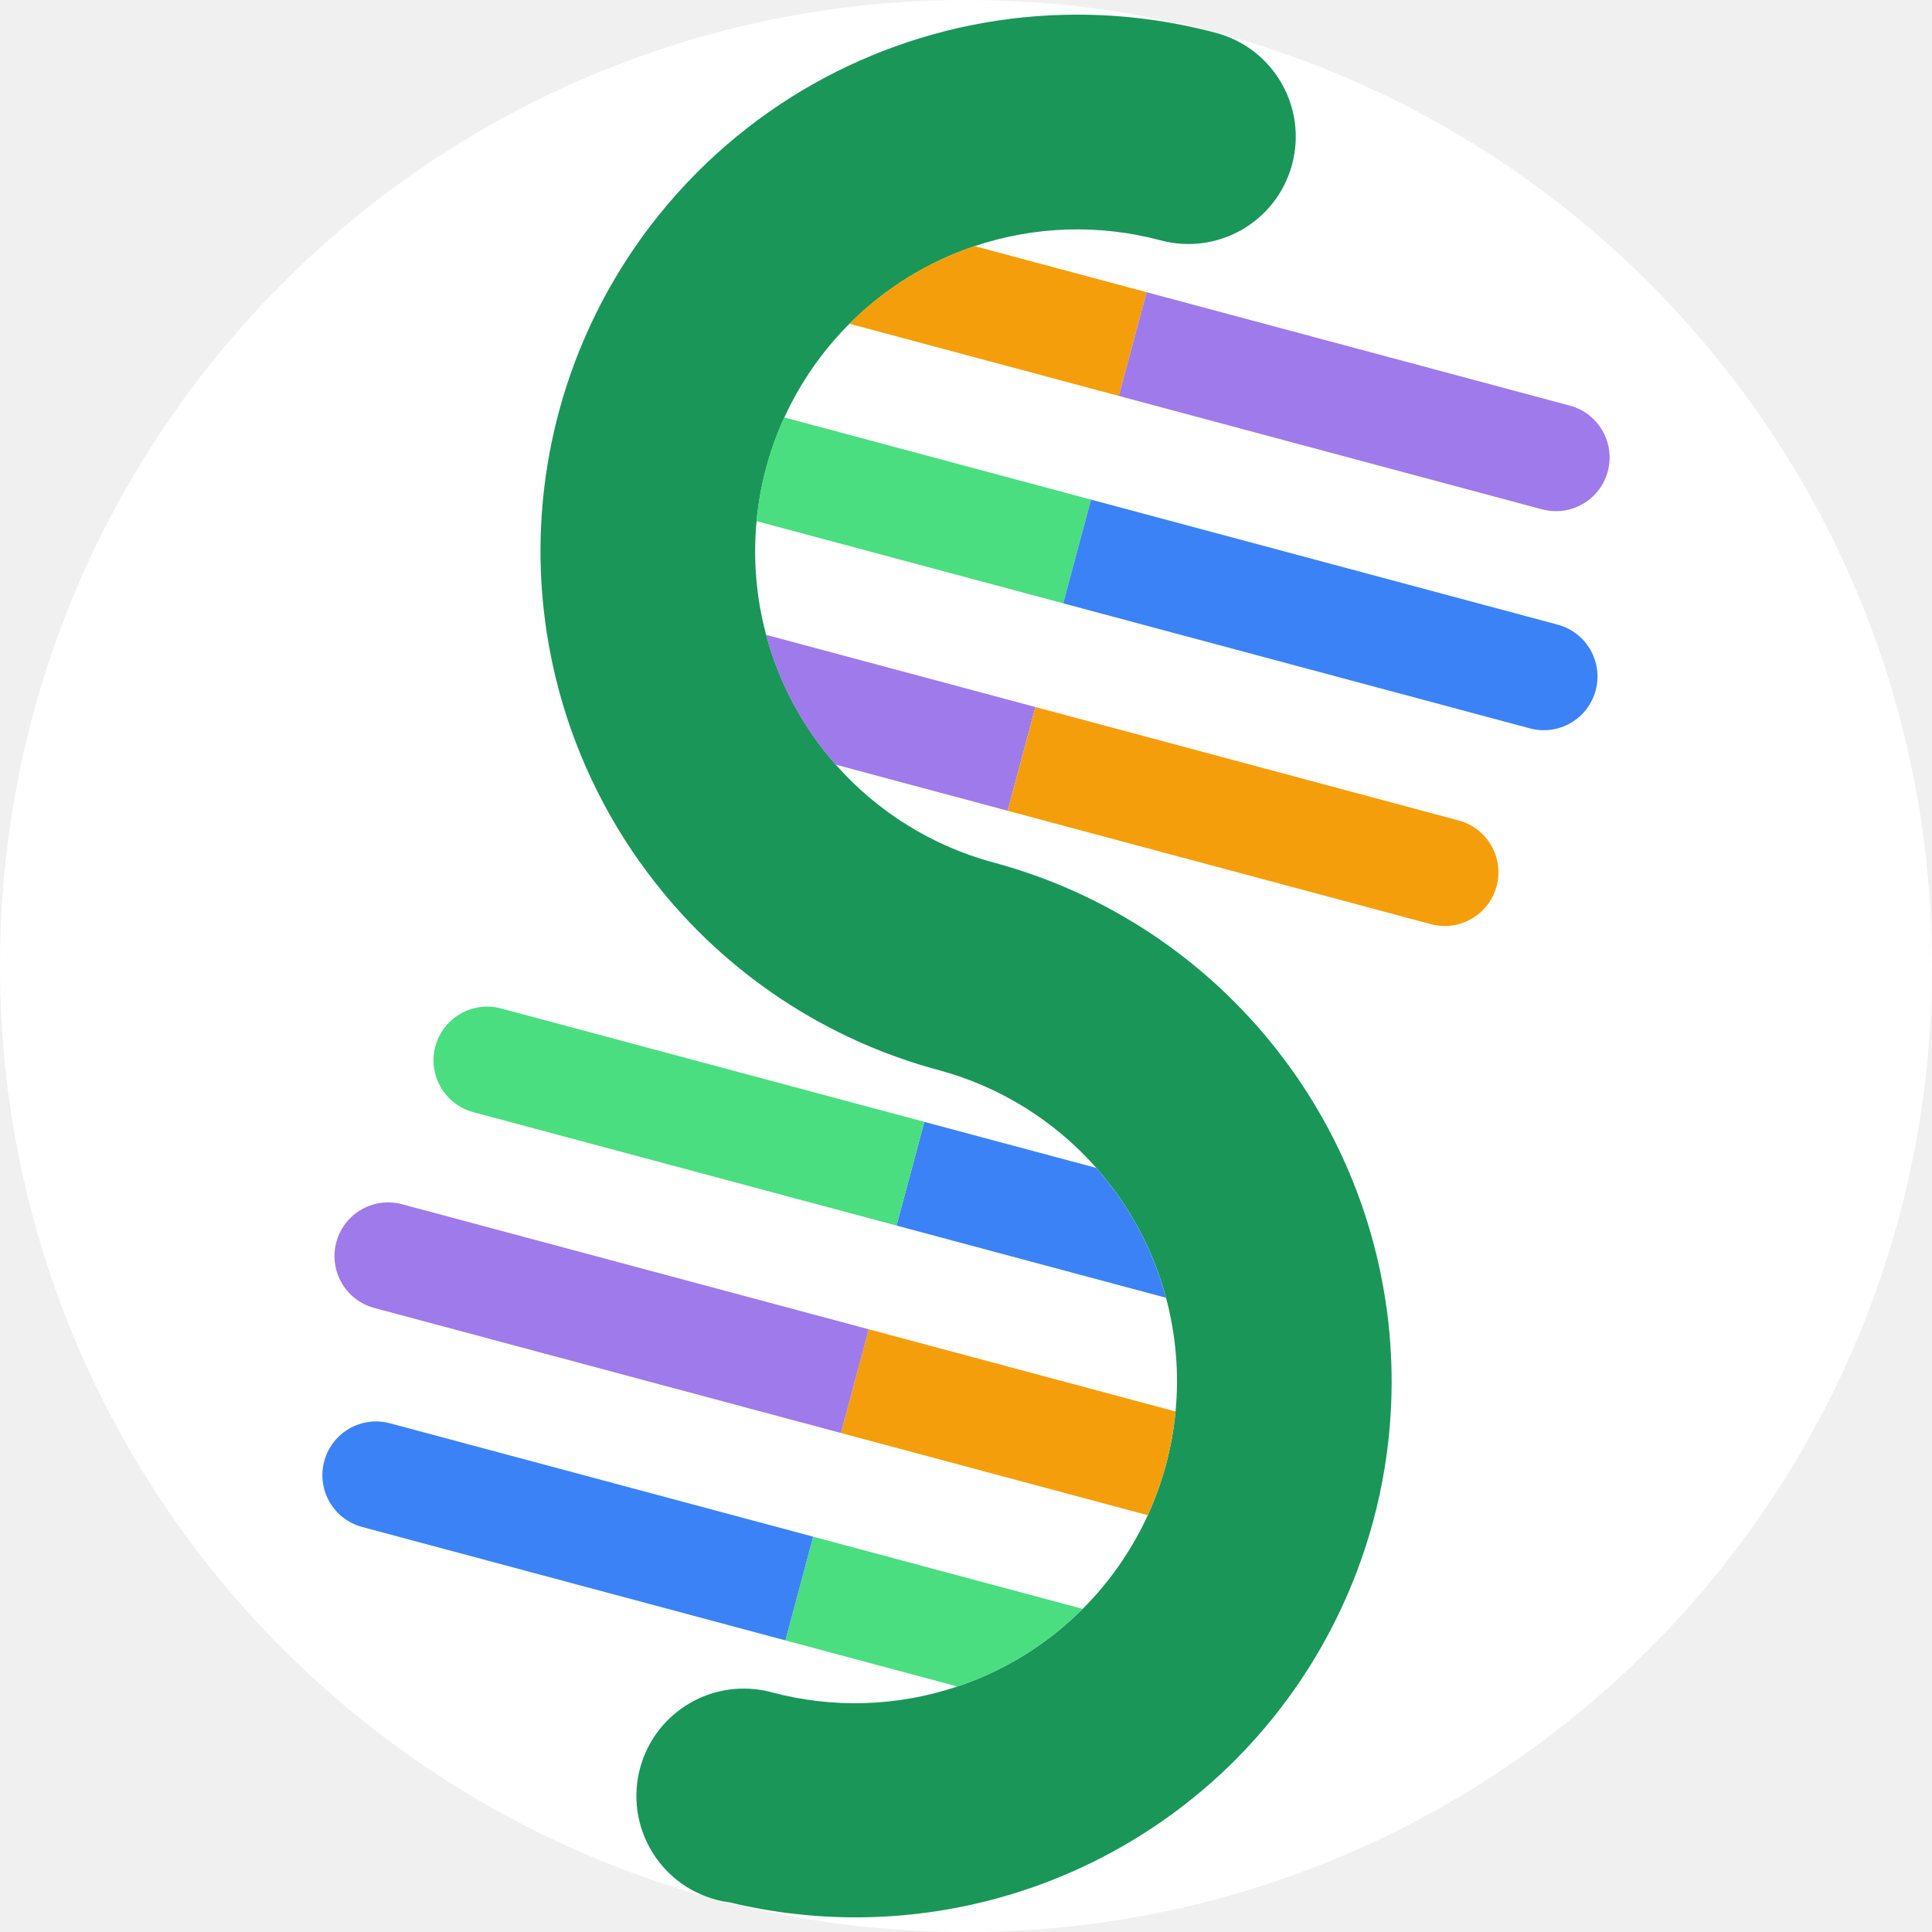
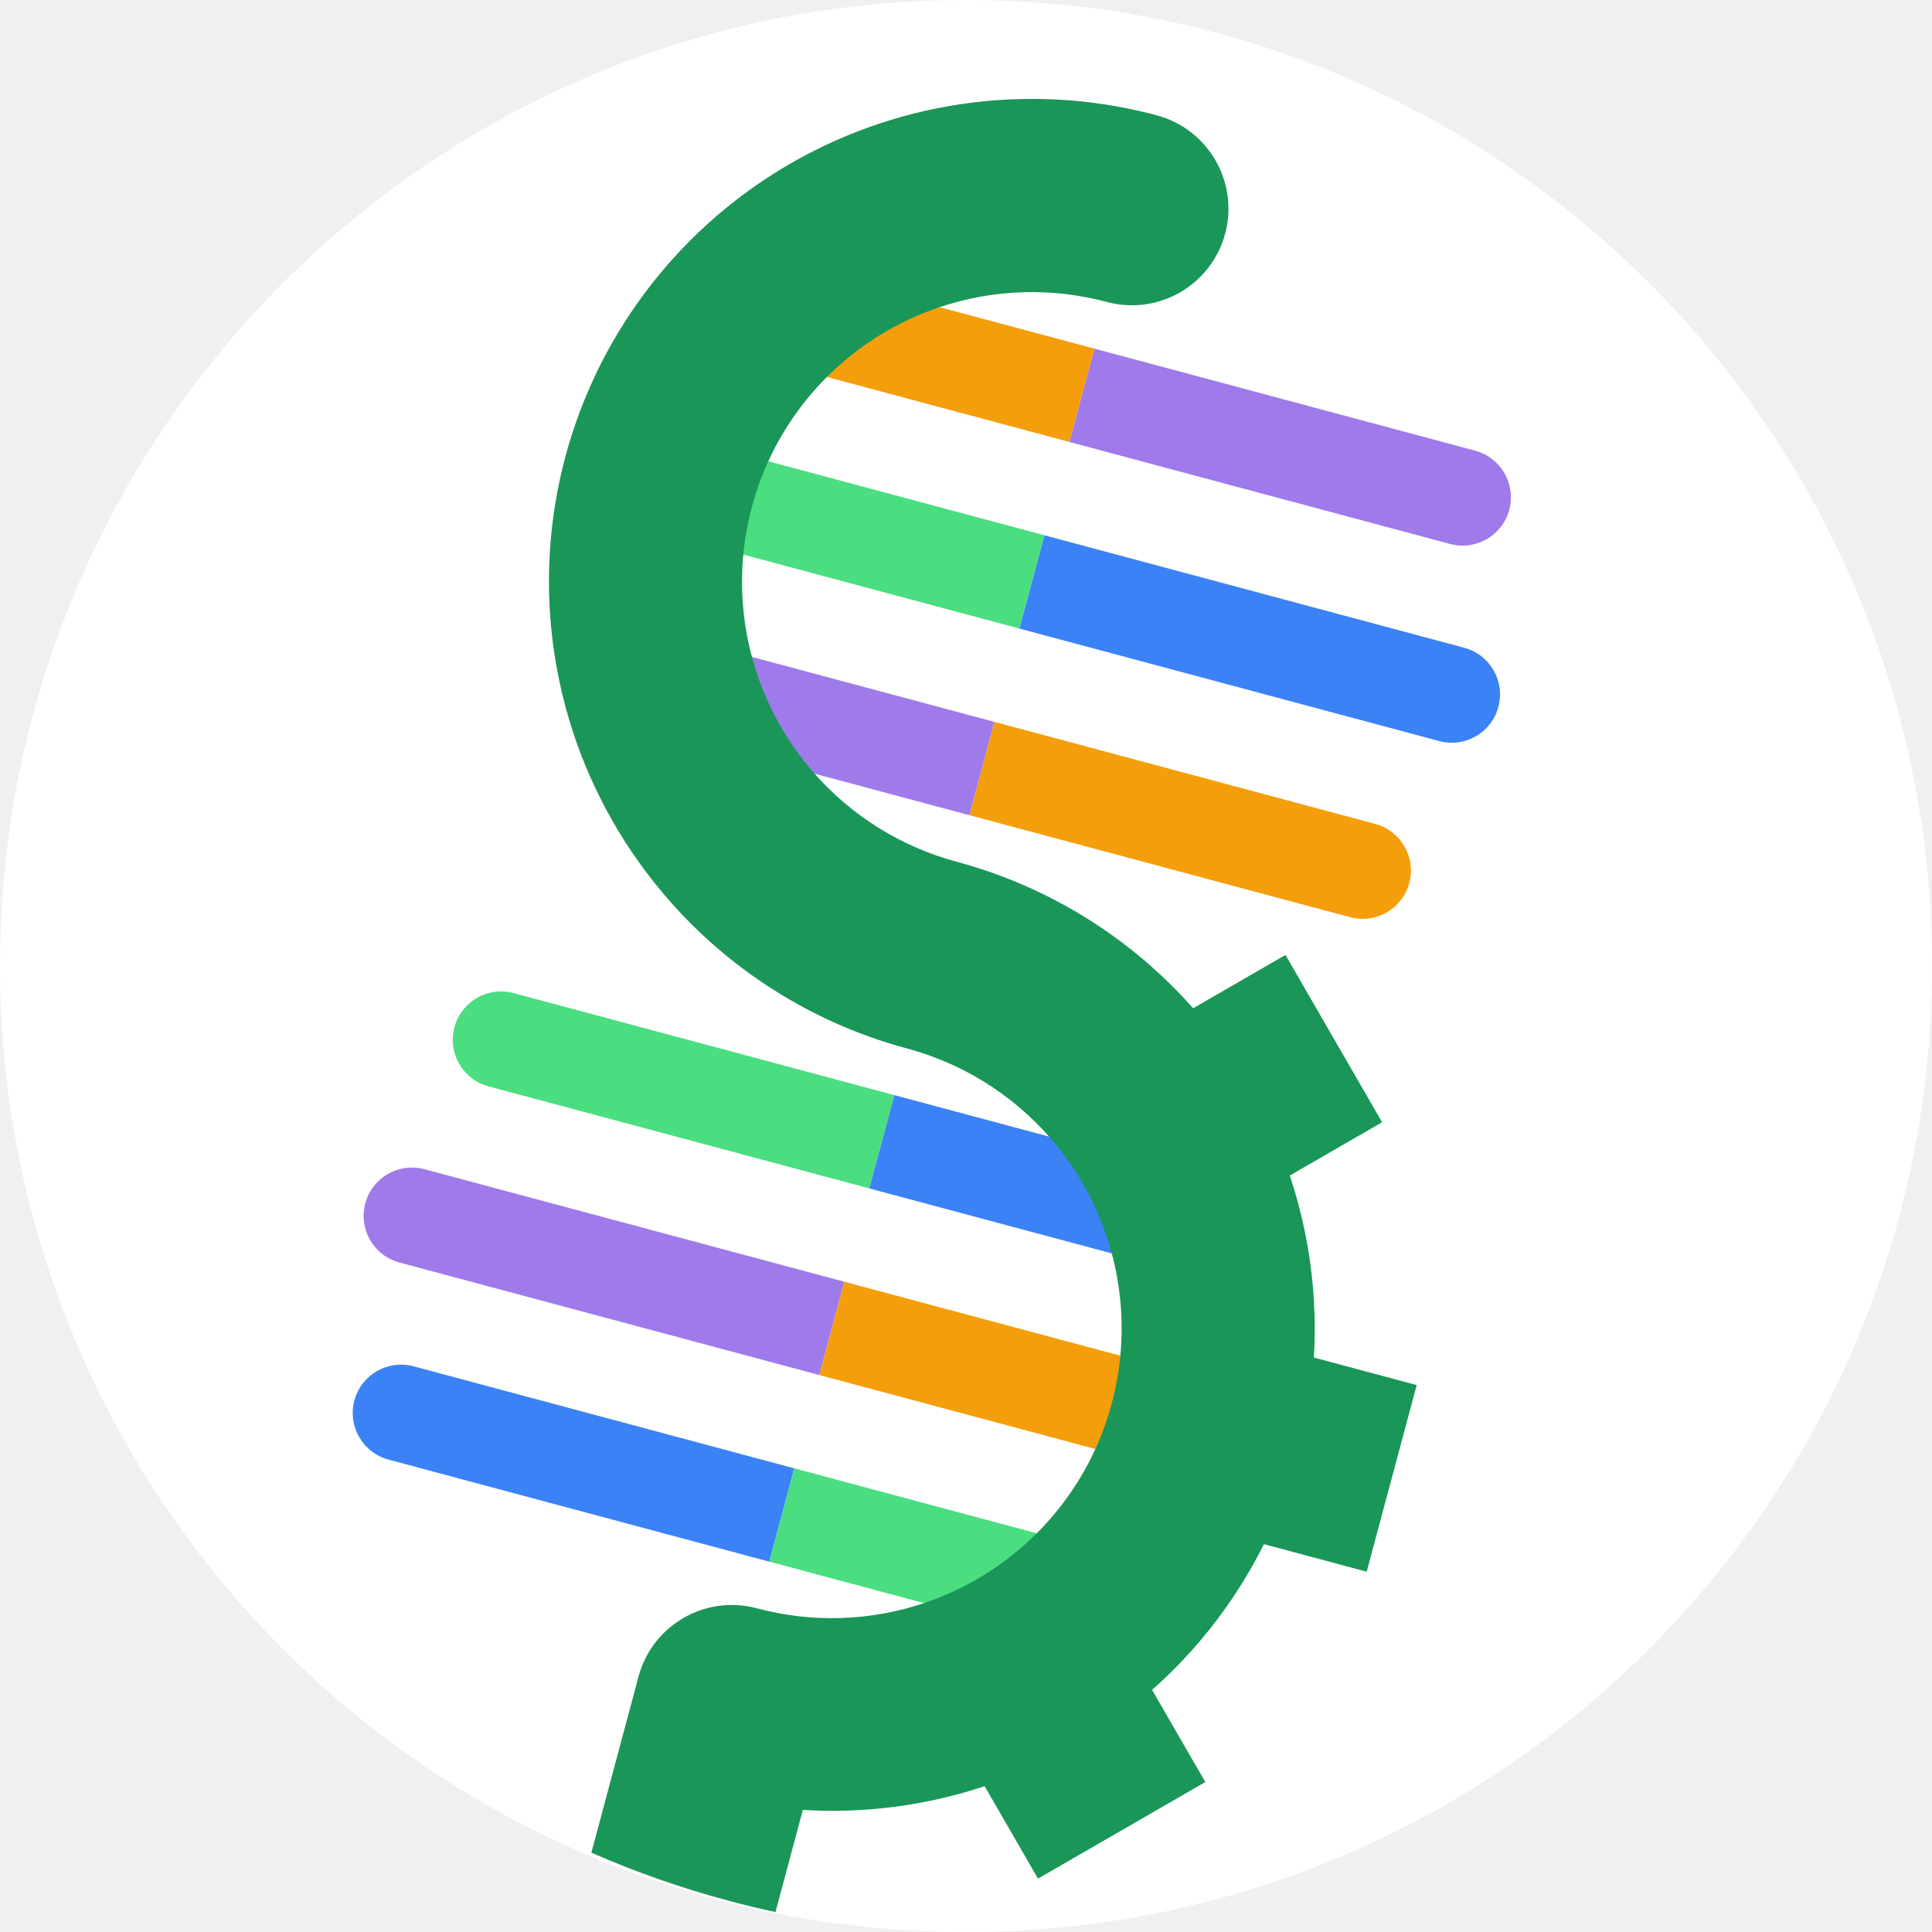
- <svg xmlns="http://www.w3.org/2000/svg" width="128mm" height="128mm" viewBox="0 0 128 128" version="1.1" id="svg1">
+ <svg xmlns="http://www.w3.org/2000/svg" width="128mm" height="128mm" viewBox="0 0 128 128" version="1.1" id="svg1" xml:space="preserve">
  <defs id="defs1" />
-   <g id="layer1" transform="translate(154.6867,-96.06597)">
-     <circle style="fill:#ffffff;fill-opacity:1;stroke:none;stroke-width:2;stroke-linecap:round;paint-order:markers stroke fill" id="path106" cx="-90.687" cy="160.066" r="64" />
-     <g id="g144" transform="matrix(1.422651,0,0,1.422651,-172.0464,-130.6815)" style="stroke-width:0.703">
-       <path id="path132" style="fill:#1a9659;fill-opacity:1;stroke-width:1.406;stroke-linecap:round;paint-order:markers stroke fill" d="m 68.836,160.918 a 25,25 0 0 0 -6.47,-0.852 25,25 0 0 0 -17.677,7.322 25,25 0 0 0 -1.851,2.069 25,25 0 0 0 -3.851,6.756 25,25 0 0 0 -0.762,2.362 l -0.008,0.031 a 25,25 0 0 0 -0.521,2.437 25,25 0 0 0 -0.039,7.754 25,25 0 0 0 0.575,2.742 25,25 0 0 0 4.499,8.969 25,25 0 0 0 13.166,8.705 15,15 0 0 1 7.362,4.561 15,15 0 0 1 3.245,6.046 15,15 0 0 1 0.444,5.296 15,15 0 0 1 -0.444,2.469 15,15 0 0 1 -0.849,2.361 15,15 0 0 1 -3.033,4.363 15,15 0 0 1 -5.832,3.614 15,15 0 0 1 -8.657,0.269 5,5 0 0 0 -6.123,3.536 5,5 0 0 0 3.535,6.123 5,5 0 0 0 0.642,0.127 25,25 0 0 0 23.507,-6.598 25,25 0 0 0 1.851,-2.069 25,25 0 0 0 3.851,-6.756 25,25 0 0 0 0.769,-2.382 l 5.18e-4,-0.002 a 25,25 0 0 0 0.523,-2.446 25,25 0 0 0 0.039,-7.754 25,25 0 0 0 -0.575,-2.742 25,25 0 0 0 -4.499,-8.97 25,25 0 0 0 -13.167,-8.704 15,15 0 0 1 -7.362,-4.561 15,15 0 0 1 -3.244,-6.046 15,15 0 0 1 -0.444,-5.296 15,15 0 0 1 0.444,-2.469 15,15 0 0 1 0.85,-2.361 15,15 0 0 1 3.033,-4.363 15,15 0 0 1 5.832,-3.614 l 4.99e-4,1.4e-4 a 15,15 0 0 1 8.655,-0.268 l 1.35e-4,-5e-4 a 5,5 0 0 0 6.124,-3.536 5,5 0 0 0 -3.536,-6.123 z" />
-       <path d="m 48.726,178.823 a 15,15 0 0 0 -0.85,2.361 15,15 0 0 0 -0.444,2.469 l 14.286,3.828 1.294,-4.83 z" style="fill:#4ade80;fill-opacity:1;stroke-width:1.406;stroke-linecap:round;paint-order:markers stroke fill" id="path133" />
-       <path d="m 57.592,170.846 h -5.15e-4 a 15,15 0 0 0 -5.833,3.614 l 12.548,3.362 1.294,-4.83 z" style="fill:#f59e0b;fill-opacity:1;stroke-width:1.406;stroke-linecap:round;paint-order:markers stroke fill" id="path134" />
-       <path d="m 47.876,188.948 a 15,15 0 0 0 3.244,6.046 l 8.009,2.146 1.294,-4.83 z" style="fill:#9f7aea;fill-opacity:1;stroke-width:1.406;stroke-linecap:round;paint-order:markers stroke fill" id="path135" />
-       <path d="m 65.652,229.946 a 15,15 0 0 0 0.85,-2.361 15,15 0 0 0 0.444,-2.469 l -14.286,-3.828 -1.294,4.83 z" style="fill:#f59e0b;fill-opacity:1;stroke-width:1.406;stroke-linecap:round;paint-order:markers stroke fill" id="path136" />
-       <path d="m 66.501,219.82 a 15,15 0 0 0 -3.245,-6.046 l -8.009,-2.146 -1.294,4.83 z" style="fill:#3b82f6;fill-opacity:1;stroke-width:1.406;stroke-linecap:round;paint-order:markers stroke fill" id="path137" />
-       <path d="m 56.787,237.923 a 15,15 0 0 0 5.833,-3.614 l -12.548,-3.362 -1.294,4.83 z" style="fill:#4ade80;fill-opacity:1;stroke-width:1.406;stroke-linecap:round;paint-order:markers stroke fill" id="path138" />
-       <path d="M 55.248,211.628 35.539,206.348 a 2.5,2.5 45 0 0 -3.062,1.767 2.5,2.5 45 0 0 1.768,3.062 2.5,2.5 45 0 0 0.007,0.002 l 19.701,5.279 z" style="fill:#4ade80;fill-opacity:1;stroke-width:1.406;stroke-linecap:round;paint-order:markers stroke fill" id="path139" />
-       <path d="m 30.919,215.463 a 2.5,2.5 45 0 0 -3.054,1.77 2.5,2.5 45 0 0 1.768,3.062 l 21.733,5.823 1.294,-4.83 -21.725,-5.821 a 2.5,2.5 45 0 1 0.155,0.053 2.5,2.5 45 0 0 -0.163,-0.056 2.5,2.5 45 0 0 -0.008,-0.002 z" style="fill:#9f7aea;fill-opacity:1;stroke-width:1.406;stroke-linecap:round;paint-order:markers stroke fill" id="path140" />
-       <path d="m 30.363,225.666 a 2.5,2.5 45 0 0 -3.051,1.729 l -0.021,0.077 a 2.5,2.5 45 0 0 1.778,3.023 l 19.709,5.281 1.294,-4.83 z" style="fill:#3b82f6;fill-opacity:1;stroke-width:1.406;stroke-linecap:round;paint-order:markers stroke fill" id="path141" />
-       <path d="m 60.424,192.311 -1.295,4.83 19.674,5.271 0.069,0.018 a 2.5,2.5 45 0 0 3.027,-1.777 2.5,2.5 45 0 0 -1.734,-3.052 l -0.069,-0.018 z" style="fill:#f59e0b;fill-opacity:1;stroke-width:1.406;stroke-linecap:round;paint-order:markers stroke fill" id="path142" />
-       <path d="m 63.012,182.651 -1.294,4.83 21.733,5.823 a 2.5,2.5 45 0 0 3.061,-1.768 2.5,2.5 45 0 0 -1.767,-3.062 z" style="fill:#3b82f6;fill-opacity:1;stroke-width:1.406;stroke-linecap:round;paint-order:markers stroke fill" id="path143" />
-       <path d="m 65.601,172.992 -1.295,4.83 19.704,5.28 a 2.5,2.5 45 0 0 0.004,0.001 2.5,2.5 45 0 0 3.062,-1.768 2.5,2.5 45 0 0 -1.768,-3.062 z" style="fill:#9f7aea;fill-opacity:1;stroke-width:1.406;stroke-linecap:round;paint-order:markers stroke fill" id="path144" />
+   <g id="layer1" transform="translate(-261,140)">
+     <g id="g154">
+       <circle style="fill:#ffffff;fill-opacity:1;stroke:none;stroke-width:2;stroke-linecap:round;paint-order:markers stroke fill" id="circle152" cx="325" cy="-76" r="64" />
+       <g id="g153" transform="rotate(15,325,-72.80018)">
+         <path d="m 321.8,-66.4 -26.117,6.66e-4 a 3.2,3.2 0 0 0 -3.2,3.199 3.2,3.2 0 0 0 3.2,3.2 3.2,3.2 0 0 0 0.01,0 h 26.107 z" style="fill:#4ade80;fill-opacity:1;stroke-width:2;stroke-linecap:round;paint-order:markers stroke fill" id="path111" />
+         <path d="m 292.989,-53.6 a 3.2,3.2 0 0 0 -3.19,3.2 3.2,3.2 0 0 0 3.2,3.2 h 28.799 v -6.4 h -28.789 a 3.2,3.2 0 0 1 0.21,0.015 3.2,3.2 0 0 0 -0.22,-0.015 3.2,3.2 0 0 0 -0.01,0 z" style="fill:#9f7aea;fill-opacity:1;stroke-width:2;stroke-linecap:round;paint-order:markers stroke fill" id="path112" />
+         <path d="m 295.683,-40.8 a 3.2,3.2 0 0 0 -3.2,3.149 v 0.103 a 3.2,3.2 0 0 0 3.2,3.149 h 26.117 v -6.4 z" style="fill:#3b82f6;fill-opacity:1;stroke-width:2;stroke-linecap:round;paint-order:markers stroke fill" id="path113" />
+         <path d="m 321.8,-92 -6.7e-4,6.4 26.071,-0.001 h 0.091 a 3.2,3.2 0 0 0 3.155,-3.2 3.2,3.2 0 0 0 -3.155,-3.2 h -0.091 z" style="fill:#f59e0b;fill-opacity:1;stroke-width:2;stroke-linecap:round;paint-order:markers stroke fill" id="path114" />
+         <path d="m 321.799,-104.8 6.7e-4,6.4 h 28.8 a 3.2,3.2 0 0 0 3.2,-3.2 3.2,3.2 0 0 0 -3.2,-3.2 z" style="fill:#3b82f6;fill-opacity:1;stroke-width:2;stroke-linecap:round;paint-order:markers stroke fill" id="path115" />
+         <path d="m 321.8,-117.6 -6.7e-4,6.4 h 26.111 a 3.2,3.2 0 0 0 0.005,0 3.2,3.2 0 0 0 3.2,-3.2 3.2,3.2 0 0 0 -3.2,-3.2 z" style="fill:#9f7aea;fill-opacity:1;stroke-width:2;stroke-linecap:round;paint-order:markers stroke fill" id="path116" />
+         <path d="m 321.799,-104.8 -22.4,6.7e-4 c -1.767,-7e-5 -3.2,1.432 -3.2,3.199 -7e-5,1.767 1.433,3.2 3.2,3.2 0.004,6e-6 0.006,6e-6 0.01,0 h 22.39 z" style="fill:#4ade80;fill-opacity:1;stroke-width:2;stroke-linecap:round;paint-order:markers stroke fill" id="path117" />
+         <path d="m 321.799,-117.6 -22.4,6.7e-4 c -1.767,-7e-5 -3.2,1.432 -3.2,3.199 -7e-5,1.767 1.433,3.2 3.2,3.2 0.004,0 0.006,0 0.01,0 h 22.39 z" style="fill:#f59e0b;fill-opacity:1;stroke-width:2;stroke-linecap:round;paint-order:markers stroke fill" id="path118" />
+         <path d="m 321.799,-92 -22.4,6.66e-4 c -1.767,-6.7e-5 -3.2,1.432 -3.2,3.199 -7e-5,1.767 1.433,3.2 3.2,3.2 0.004,5e-6 0.006,5e-6 0.01,0 h 22.39 z" style="fill:#9f7aea;fill-opacity:1;stroke-width:2;stroke-linecap:round;paint-order:markers stroke fill" id="path145" />
+         <path d="m 321.801,-66.399 22.4,6.66e-4 c 1.767,-6.7e-5 3.2,1.432 3.2,3.199 7e-5,1.767 -1.433,3.2 -3.2,3.2 -0.004,5e-6 -0.006,5e-6 -0.01,0 h -22.39 z" style="fill:#3b82f6;fill-opacity:1;stroke-width:2;stroke-linecap:round;paint-order:markers stroke fill" id="path146" />
+         <path d="m 321.801,-53.6 22.4,6.66e-4 c 1.767,-6.7e-5 3.2,1.432 3.2,3.199 7e-5,1.767 -1.433,3.2 -3.2,3.2 -0.004,5e-6 -0.006,5e-6 -0.01,0 h -22.39 z" style="fill:#f59e0b;fill-opacity:1;stroke-width:2;stroke-linecap:round;paint-order:markers stroke fill" id="path147" />
+         <path d="m 321.801,-40.8 22.4,6.66e-4 c 1.767,-7.7e-5 3.2,1.432 3.2,3.199 7e-5,1.767 -1.433,3.2 -3.2,3.2 -0.004,0 -0.006,0 -0.01,0 h -22.39 z" style="fill:#4ade80;fill-opacity:1;stroke-width:2;stroke-linecap:round;paint-order:markers stroke fill" id="path148" />
+         <path id="path149" style="fill:#1a9659;fill-opacity:1;stroke-width:2;stroke-linecap:round;paint-order:markers stroke fill" d="m 321.799,-133.601 a 32,32 0 0 0 -8.282,1.091 32,32 0 0 0 -19.431,14.909 32,32 0 0 0 -1.603,3.172 32,32 0 0 0 -2.523,9.629 32,32 0 0 0 -0.16,3.173 v 0.041 a 32,32 0 0 0 0.163,3.186 32,32 0 0 0 2.52,9.6 32,32 0 0 0 1.619,3.2 32,32 0 0 0 8.534,9.599 32,32 0 0 0 19.163,6.4 19.2,19.2 0 0 1 10.613,3.2 19.2,19.2 0 0 1 6.015,6.4 19.2,19.2 0 0 1 2.304,6.4 19.2,19.2 0 0 1 0.269,3.2 19.2,19.2 0 0 1 -0.268,3.2 19.2,19.2 0 0 1 -2.304,6.4 19.2,19.2 0 0 1 -6.014,6.4 19.2,19.2 0 0 1 -10.615,3.2 6.4,6.4 0 0 0 -6.4,6.4 6.4,6.4 0 0 0 6.4,6.4 6.4,6.4 0 0 0 0.835,-0.055 32,32 0 0 0 26.878,-15.945 32,32 0 0 0 1.603,-3.172 32,32 0 0 0 2.523,-9.629 32,32 0 0 0 0.161,-3.2 v -0.003 a 32,32 0 0 0 -0.164,-3.198 32,32 0 0 0 -2.52,-9.6 32,32 0 0 0 -1.62,-3.2 32,32 0 0 0 -8.534,-9.6 32,32 0 0 0 -19.163,-6.399 19.2,19.2 0 0 1 -10.614,-3.2 19.2,19.2 0 0 1 -6.014,-6.4 19.2,19.2 0 0 1 -2.304,-6.4 19.2,19.2 0 0 1 -0.269,-3.2 19.2,19.2 0 0 1 0.269,-3.2 19.2,19.2 0 0 1 2.305,-6.4 19.2,19.2 0 0 1 6.014,-6.4 h 6.7e-4 a 19.2,19.2 0 0 1 10.613,-3.199 V -120.8 a 6.4,6.4 0 0 0 6.4,-6.4 6.4,6.4 0 0 0 -6.4,-6.4 z" />
+         <rect style="fill:#1a9659;fill-opacity:1;stroke:none;stroke-width:2;stroke-linecap:round;stroke-linejoin:round;stroke-opacity:1;paint-order:markers stroke fill" id="rect149" width="12.8" height="12.8" x="347.4" y="-56.8" />
+         <rect style="fill:#1a9659;fill-opacity:1;stroke:none;stroke-width:2;stroke-linecap:round;stroke-linejoin:round;stroke-opacity:1;paint-order:markers stroke fill" id="rect150" width="12.8" height="12.8" x="217.509" y="-269.586" transform="rotate(45)" />
+         <path d="M 328.201,-12.08 V -24.8 H 315.401 v 12.076 a 64,64 0 0 0 9.599,0.724 64,64 0 0 0 3.201,-0.08 z" style="fill:#1a9659;stroke-width:2;stroke-linecap:round;stroke-linejoin:round;paint-order:markers stroke fill" id="path152" />
+         <rect style="fill:#1a9659;fill-opacity:1;stroke:none;stroke-width:2;stroke-linecap:round;stroke-linejoin:round;stroke-opacity:1;paint-order:markers stroke fill" id="rect152" width="12.8" height="12.8" x="288.785" y="185.509" transform="rotate(-45)" />
+       </g>
    </g>
  </g>
</svg>
